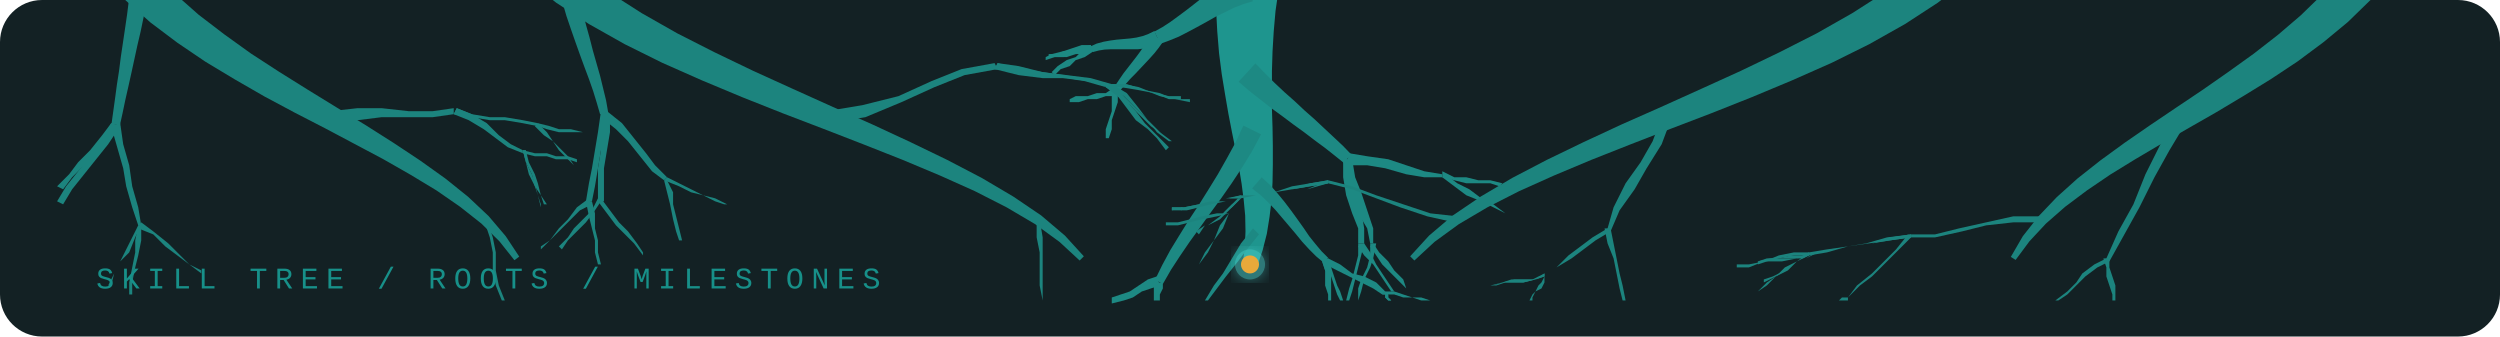
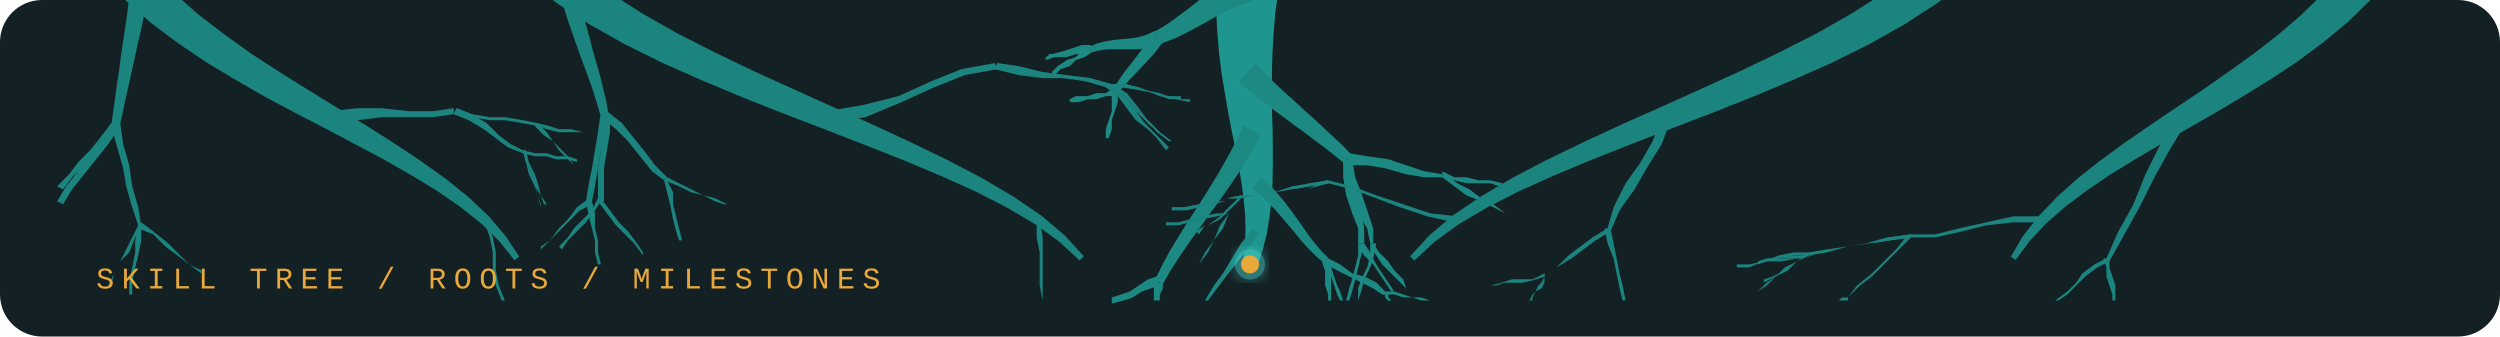
<svg xmlns="http://www.w3.org/2000/svg" viewBox="0 0 832 112" width="832" height="112" role="img" aria-label="">
  <defs>
    <filter id="glow" x="-200%%" y="-200%%" width="500%%" height="500%%">
      <feGaussianBlur stdDeviation="2.5" result="b" />
      <feMerge>
        <feMergeNode in="b" />
        <feMergeNode in="SourceGraphic" />
      </feMerge>
    </filter>
    <linearGradient id="sheen" x1="0" y1="0" x2="0" y2="1">
      <stop offset="0" stop-color="#FFFFFF" stop-opacity="0.10" />
      <stop offset="1" stop-color="#FFFFFF" stop-opacity="0" />
    </linearGradient>
  </defs>
  <defs>
    <filter id="shadow" x="-20%" y="-20%" width="140%" height="160%">
      <feGaussianBlur stdDeviation="4" />
    </filter>
    <linearGradient id="budfill" x1="0" y1="0" x2="0" y2="1">
      <stop offset="0" stop-color="#15717A" />
      <stop offset="1" stop-color="#0B4F55" />
    </linearGradient>
  </defs>
  <clipPath id="panel">
    <rect width="832" height="112" rx="14" />
  </clipPath>
  <rect width="832" height="112" rx="14" fill="#132124" />
  <g clip-path="url(#panel)">
    <path d="M405.1 -13.3 L404.7 -5.2 L404.7 2.8 L405.1 10.4 L405.7 17.7 L406.6 24.7 L407.7 31.4 L408.8 37.8 L410.0 44.0 L411.2 49.9 L412.3 55.6 L413.2 61.1 L413.9 66.5 L414.4 71.8 L414.5 77.0 L414.3 82.1 L413.6 87.4 L418.4 88.6 L420.2 83.3 L421.6 77.8 L422.5 72.2 L423.2 66.4 L423.5 60.6 L423.6 54.7 L423.6 48.6 L423.5 42.5 L423.3 36.3 L423.3 30.0 L423.3 23.6 L423.5 17.1 L423.9 10.4 L424.5 3.6 L425.5 -3.3 L426.9 -10.7 Z" fill="#1E958E" />
    <path d="M413.2 -8.9 L409.8 -7.2 L406.4 -5.2 L403.3 -3.1 L400.3 -0.9 L397.5 1.3 L394.8 3.4 L392.1 5.4 L389.5 7.3 L386.9 9.0 L384.2 10.5 L386.1 14.6 L389.1 13.5 L392.3 12.2 L395.4 10.6 L398.4 9.0 L401.5 7.3 L404.5 5.6 L407.6 4.1 L410.6 2.6 L413.7 1.4 L417.0 0.4 Z" fill="#1D8983" />
    <path d="M384.2 10.3 L382.2 11.3 L380.3 12.0 L378.2 12.5 L376.1 12.8 L373.8 13.0 L371.6 13.2 L369.4 13.5 L367.2 13.9 L365.0 14.5 L363.0 15.4 L363.8 17.3 L365.7 16.8 L367.6 16.5 L369.6 16.4 L371.8 16.4 L374.0 16.4 L376.3 16.4 L378.7 16.4 L381.2 16.1 L383.7 15.5 L386.1 14.7 Z" fill="#1D8983" />
    <path d="M363 15 L360 16 L357 17 L354 17 L350 18 L348 19 L348 20 L351 19 L354 19 L357 18 L360 18 L364 17 Z" fill="#1D8983" />
    <path d="M363 15 L360 17 L358 19 L355 20 L352 22 L350 24 L351 25 L353 23 L356 22 L358 20 L361 19 L364 17 Z" fill="#1D8983" />
    <path d="M363 15 L360 15 L357 16 L354 17 L352 18 L349 18 L349 19 L352 19 L355 19 L358 18 L360 17 L363 17 Z" fill="#1D8983" />
    <path d="M383.2 11.3 L382.0 13.3 L380.8 15.2 L379.5 17.1 L378.1 19.0 L376.7 20.8 L375.3 22.6 L373.9 24.4 L372.6 26.3 L371.4 28.1 L370.3 29.9 L372.1 31.1 L373.3 29.5 L374.7 27.9 L376.1 26.3 L377.7 24.7 L379.3 23.0 L380.9 21.3 L382.5 19.6 L384.2 17.7 L385.7 15.8 L387.1 13.8 Z" fill="#1D8983" />
    <path d="M371 29 L368 31 L365 31 L362 32 L358 32 L356 33 L356 34 L359 34 L362 33 L365 33 L368 32 L372 32 Z" fill="#1D8983" />
    <path d="M370 31 L370 34 L370 37 L369 40 L368 43 L368 46 L369 46 L370 43 L370 40 L371 37 L372 34 L372 31 Z" fill="#1D8983" />
    <path d="M412.2 27.2 L415.7 30.2 L419.4 33.1 L423.1 36.0 L426.8 38.7 L430.4 41.4 L434.0 44.0 L437.4 46.6 L440.8 49.1 L444.1 51.7 L447.2 54.2 L449.7 51.4 L446.9 48.5 L443.8 45.6 L440.7 42.7 L437.5 39.7 L434.2 36.8 L430.9 33.7 L427.5 30.7 L424.2 27.6 L421.0 24.4 L417.8 21.1 Z" fill="#1D8983" />
    <path d="M447 53 L448 59 L450 65 L452 71 L455 76 L456 81 L457 81 L457 76 L455 70 L453 64 L451 59 L450 53 Z" fill="#1D8983" />
    <path d="M456 81 L456 85 L455 89 L453 93 L452 96 L452 100 L452 100 L453 97 L454 93 L456 89 L457 86 L458 81 Z" fill="#1D8983" />
    <path d="M456 82 L458 85 L460 88 L463 91 L466 94 L468 96 L468 96 L467 93 L464 90 L462 87 L459 84 L457 81 Z" fill="#1D8983" />
    <path d="M448 55 L455 55 L461 56 L468 58 L474 59 L480 59 L480 58 L474 57 L468 55 L462 53 L455 52 L449 51 Z" fill="#1D8983" />
    <path d="M480 59 L484 62 L488 65 L493 67 L497 69 L501 71 L501 71 L497 68 L493 66 L489 63 L485 61 L481 58 Z" fill="#1D8983" />
    <path d="M480 59 L484 60 L488 61 L492 61 L496 61 L499 62 L500 61 L496 60 L492 60 L488 59 L484 59 L480 57 Z" fill="#1D8983" />
    <path d="M447 53 L447 59 L448 65 L450 71 L452 76 L452 81 L454 81 L454 76 L453 70 L451 64 L450 59 L450 53 Z" fill="#1D8983" />
    <path d="M452 81 L452 85 L451 89 L450 93 L449 96 L448 100 L449 100 L450 97 L451 93 L452 89 L453 85 L454 81 Z" fill="#1D8983" />
    <path d="M452 82 L454 85 L457 88 L459 91 L461 94 L463 97 L464 97 L462 94 L460 91 L458 88 L456 84 L454 81 Z" fill="#1D8983" />
    <path d="M413.8 41.8 L411.2 47.4 L408.3 52.7 L405.3 58.0 L402.1 63.2 L398.9 68.3 L395.6 73.3 L392.5 78.3 L389.5 83.2 L386.8 88.2 L384.4 93.1 L387.0 94.5 L389.7 89.8 L392.7 85.2 L395.9 80.5 L399.3 75.8 L402.8 70.9 L406.4 66.0 L409.9 61.0 L413.4 55.7 L416.7 50.3 L419.7 44.7 Z" fill="#1D8983" />
    <path d="M385 92 L382 93 L379 95 L376 97 L373 98 L370 99 L370 101 L374 100 L377 99 L380 97 L383 96 L386 95 Z" fill="#1D8983" />
    <path d="M384 94 L384 95 L384 96 L384 98 L384 99 L384 100 L386 100 L386 99 L386 98 L387 96 L387 95 L387 94 Z" fill="#1D8983" />
    <path d="M416.7 62.7 L419.5 64.9 L422.0 67.3 L424.4 69.8 L426.7 72.5 L429.0 75.2 L431.2 77.8 L433.4 80.5 L435.7 83.0 L438.0 85.3 L440.5 87.4 L442.0 85.8 L439.8 83.6 L437.7 81.1 L435.7 78.6 L433.8 75.8 L431.8 73.0 L429.7 70.1 L427.5 67.2 L425.2 64.4 L422.7 61.6 L419.9 59.0 Z" fill="#1D8983" />
    <path d="M440 87 L441 90 L443 92 L444 95 L445 98 L446 100 L447 100 L446 97 L445 95 L444 92 L443 89 L442 86 Z" fill="#1D8983" />
    <path d="M441 88 L445 90 L449 92 L453 94 L457 96 L460 98 L461 97 L458 94 L454 92 L450 91 L446 88 L442 86 Z" fill="#1D8983" />
    <path d="M460 98 L461 98 L461 99 L461 99 L462 100 L462 100 L463 100 L462 99 L462 99 L462 98 L462 98 L461 97 Z" fill="#1D8983" />
    <path d="M461 98 L464 98 L467 99 L470 99 L473 100 L476 100 L476 100 L473 99 L470 99 L467 98 L464 97 L461 97 Z" fill="#1D8983" />
    <path d="M460 98 L461 98 L461 99 L461 99 L462 100 L462 100 L463 100 L462 99 L462 99 L462 98 L461 98 L461 97 Z" fill="#1D8983" />
    <path d="M440 87 L441 90 L441 92 L441 95 L442 98 L442 100 L443 100 L443 97 L443 95 L443 92 L443 89 L442 86 Z" fill="#1D8983" />
    <path d="M417 76 L413 81 L410 86 L407 91 L404 95 L401 100 L402 100 L405 96 L408 92 L412 87 L415 83 L419 78 Z" fill="#1D8983" />
    <path d="M175.5 -6.6 L185.1 0.9 L196.0 8.0 L207.9 14.7 L220.4 20.9 L233.5 26.7 L246.9 32.3 L260.5 37.7 L274.1 42.9 L287.5 48.1 L300.4 53.2 L312.8 58.4 L324.4 63.6 L335.0 69.0 L344.5 74.6 L352.6 80.5 L359.3 86.7 L360.7 85.3 L354.4 78.4 L346.5 71.7 L337.2 65.4 L326.7 59.2 L315.2 53.2 L303.0 47.3 L290.3 41.4 L277.2 35.6 L263.9 29.6 L250.7 23.6 L237.8 17.4 L225.4 11.1 L213.6 4.4 L202.8 -2.5 L193.1 -9.6 L184.5 -17.4 Z" fill="#1C847E" />
    <path d="M186.0 -3.7 L187.2 0.8 L188.5 5.3 L190.0 9.7 L191.5 14.0 L193.0 18.2 L194.5 22.3 L196.0 26.3 L197.4 30.3 L198.6 34.2 L199.7 38.0 L202.4 37.4 L201.7 33.4 L200.7 29.3 L199.7 25.2 L198.5 21.0 L197.3 16.8 L196.2 12.5 L195.0 8.2 L193.9 3.8 L193.0 -0.6 L192.2 -5.0 Z" fill="#1C847E" />
    <path d="M200 37 L199 44 L198 50 L197 56 L196 61 L195 67 L197 67 L198 62 L199 56 L200 50 L201 44 L202 38 Z" fill="#1C847E" />
    <path d="M196 66 L192 69 L189 73 L186 76 L183 80 L180 82 L180 83 L183 80 L186 77 L189 74 L193 70 L197 68 Z" fill="#1C847E" />
    <path d="M195 67 L196 72 L197 76 L198 80 L198 84 L199 88 L200 88 L199 84 L199 80 L198 76 L198 71 L197 67 Z" fill="#1C847E" />
    <path d="M200 39 L205 43 L209 47 L213 52 L217 57 L221 60 L222 59 L218 55 L215 51 L211 46 L207 41 L202 37 Z" fill="#1C847E" />
    <path d="M221 60 L222 64 L223 68 L224 73 L225 77 L226 80 L227 80 L226 76 L225 72 L224 68 L224 64 L222 60 Z" fill="#1C847E" />
    <path d="M221 60 L226 62 L230 64 L234 65 L238 67 L241 68 L242 68 L238 66 L234 65 L230 63 L226 61 L222 59 Z" fill="#1C847E" />
    <path d="M200 38 L200 44 L200 50 L199 56 L199 61 L199 67 L201 67 L201 61 L201 56 L202 50 L203 44 L203 38 Z" fill="#1C847E" />
    <path d="M199 66 L197 70 L194 73 L191 76 L189 79 L186 82 L187 83 L189 80 L192 77 L195 74 L198 70 L200 67 Z" fill="#1C847E" />
    <path d="M199 67 L202 71 L205 75 L208 78 L211 81 L214 85 L214 84 L212 81 L209 77 L206 74 L203 70 L200 66 Z" fill="#1C847E" />
    <path d="M276 41 L288 39 L300 34 L311 29 L321 25 L332 23 L331 21 L320 23 L310 27 L299 32 L287 35 L275 37 Z" fill="#1C847E" />
    <path d="M331 23 L339 25 L347 26 L355 26 L362 27 L369 29 L370 28 L363 26 L355 25 L347 24 L339 23 L332 21 Z" fill="#1C847E" />
    <path d="M369 29 L374 32 L378 36 L382 40 L385 44 L389 47 L390 47 L386 44 L382 40 L379 36 L375 31 L370 28 Z" fill="#1C847E" />
    <path d="M370 29 L375 29 L381 30 L386 32 L391 33 L396 34 L396 33 L391 33 L386 31 L381 30 L375 28 L370 28 Z" fill="#1C847E" />
    <path d="M369 29 L373 33 L377 37 L381 42 L385 46 L388 50 L389 49 L385 45 L381 41 L378 37 L374 33 L370 28 Z" fill="#1C847E" />
    <path d="M331 23 L339 24 L347 25 L354 26 L361 27 L368 29 L368 28 L361 26 L354 25 L347 24 L339 22 L332 21 Z" fill="#1C847E" />
    <path d="M368 29 L372 32 L375 36 L378 40 L382 43 L385 46 L385 46 L382 43 L379 39 L376 35 L372 31 L368 28 Z" fill="#1C847E" />
    <path d="M368 29 L373 29 L379 30 L384 31 L389 33 L393 33 L393 32 L389 32 L384 31 L379 29 L374 28 L368 28 Z" fill="#1C847E" />
    <path d="M368 29 L372 32 L376 35 L380 39 L383 42 L387 45 L387 45 L384 42 L380 38 L377 35 L373 31 L368 28 Z" fill="#1C847E" />
    <path d="M345 73 L345 79 L346 84 L346 90 L346 95 L347 100 L347 100 L347 95 L347 90 L347 84 L347 79 L346 73 Z" fill="#1C847E" />
    <path d="M645.5 -17.4 L636.9 -9.6 L627.2 -2.5 L616.4 4.4 L604.6 11.1 L592.2 17.4 L579.3 23.6 L566.1 29.6 L552.8 35.6 L539.7 41.4 L527.0 47.3 L514.8 53.2 L503.3 59.2 L492.8 65.4 L483.5 71.7 L475.6 78.4 L469.3 85.3 L470.7 86.7 L477.4 80.5 L485.5 74.6 L495.0 69.0 L505.6 63.6 L517.2 58.4 L529.6 53.2 L542.5 48.1 L555.9 42.9 L569.5 37.7 L583.1 32.3 L596.5 26.7 L609.6 20.9 L622.1 14.7 L634.0 8.0 L644.9 0.9 L654.5 -6.6 Z" fill="#1C847E" />
    <path d="M553 39 L550 47 L546 54 L541 61 L537 69 L535 76 L536 77 L539 70 L544 63 L548 56 L553 48 L556 40 Z" fill="#1C847E" />
    <path d="M535 76 L530 79 L526 82 L522 85 L518 89 L514 92 L514 92 L518 89 L523 86 L527 83 L531 80 L536 77 Z" fill="#1C847E" />
    <path d="M514 91 L511 93 L507 93 L504 93 L500 94 L497 95 L498 95 L501 94 L504 94 L507 94 L511 93 L514 92 Z" fill="#1C847E" />
    <path d="M514 92 L513 94 L512 95 L511 97 L510 98 L509 100 L510 100 L510 99 L511 97 L513 96 L514 94 L514 92 Z" fill="#1C847E" />
    <path d="M514 91 L510 93 L507 93 L503 93 L500 94 L496 95 L497 95 L500 94 L503 94 L507 94 L511 93 L514 92 Z" fill="#1C847E" />
    <path d="M534 76 L535 81 L537 86 L538 91 L539 96 L540 100 L541 100 L540 95 L539 91 L538 86 L537 81 L536 76 Z" fill="#1C847E" />
    <path d="M485 72 L476 71 L467 68 L458 65 L450 62 L442 60 L442 61 L450 63 L458 66 L466 69 L475 72 L484 74 Z" fill="#1C847E" />
    <path d="M442 60 L436 61 L430 62 L424 64 L418 65 L413 65 L413 66 L418 65 L424 64 L430 63 L436 62 L442 61 Z" fill="#1C847E" />
    <path d="M413 65 L408 66 L403 67 L399 68 L394 69 L390 69 L390 70 L395 70 L399 69 L403 67 L408 66 L413 66 Z" fill="#1C847E" />
    <path d="M413 66 L410 68 L407 71 L404 73 L401 75 L398 77 L399 78 L401 75 L404 73 L407 71 L410 69 L413 66 Z" fill="#1C847E" />
    <path d="M413 65 L409 66 L405 67 L401 68 L397 69 L393 69 L393 70 L397 69 L401 68 L405 67 L409 66 L413 66 Z" fill="#1C847E" />
    <path d="M442 60 L435 63 L428 65 L422 67 L415 69 L409 71 L409 71 L415 69 L422 67 L428 65 L435 63 L442 61 Z" fill="#1C847E" />
    <path d="M409 71 L405 71 L400 72 L396 73 L392 74 L388 74 L388 75 L392 75 L396 74 L400 73 L405 72 L409 71 Z" fill="#1C847E" />
    <path d="M409 71 L406 75 L404 80 L401 84 L399 88 L397 92 L397 92 L399 88 L402 84 L404 80 L407 76 L409 71 Z" fill="#1C847E" />
    <path d="M442 60 L436 61 L430 63 L424 64 L418 65 L412 66 L412 66 L418 65 L424 64 L430 63 L436 62 L442 61 Z" fill="#1C847E" />
    <path d="M412 66 L408 67 L403 67 L399 68 L394 69 L390 69 L390 70 L394 69 L399 69 L403 68 L408 67 L412 66 Z" fill="#1C847E" />
    <path d="M412 66 L409 69 L406 72 L402 75 L399 78 L396 81 L396 81 L399 78 L402 75 L406 73 L409 70 L413 66 Z" fill="#1C847E" />
    <path d="M34.7 -7.4 L41.9 0.2 L50.1 7.5 L59.0 14.2 L68.3 20.5 L78.1 26.4 L88.0 32.1 L98.1 37.5 L108.2 42.7 L118.0 47.9 L127.6 53.0 L136.7 58.2 L145.3 63.4 L153.1 68.8 L160.2 74.4 L166.2 80.3 L171.2 86.6 L172.8 85.4 L168.3 78.6 L162.6 71.9 L155.8 65.5 L148.2 59.4 L139.8 53.4 L130.9 47.5 L121.6 41.6 L112.1 35.8 L102.5 29.9 L92.9 23.9 L83.5 17.8 L74.6 11.4 L66.1 4.9 L58.4 -1.9 L51.5 -9.0 L45.3 -16.6 Z" fill="#1C847E" />
    <path d="M43.6 -4.9 L42.9 -0.0 L42.3 4.8 L41.6 9.6 L40.9 14.3 L40.2 19.0 L39.6 23.7 L38.9 28.2 L38.3 32.7 L37.7 37.0 L37.1 41.3 L39.9 41.7 L40.8 37.6 L41.7 33.3 L42.7 28.9 L43.7 24.4 L44.7 19.8 L45.7 15.2 L46.8 10.5 L47.8 5.7 L48.8 0.9 L49.8 -3.9 Z" fill="#1C847E" />
    <path d="M37 41 L34 45 L30 50 L26 54 L23 58 L19 62 L21 63 L24 59 L28 55 L32 51 L36 47 L40 42 Z" fill="#1C847E" />
    <path d="M37 42 L39 49 L41 56 L42 62 L44 69 L46 75 L47 75 L46 69 L44 62 L43 55 L41 48 L40 41 Z" fill="#1C847E" />
    <path d="M46 75 L45 80 L45 84 L44 89 L43 94 L43 98 L44 98 L44 94 L45 89 L46 85 L47 80 L47 75 Z" fill="#1C847E" />
    <path d="M46 76 L51 78 L55 82 L59 85 L63 88 L67 91 L67 90 L63 88 L59 84 L56 81 L51 77 L47 74 Z" fill="#1C847E" />
    <path d="M46 75 L44 79 L42 83 L40 87 L38 91 L36 95 L37 95 L38 91 L40 87 L43 84 L45 79 L47 75 Z" fill="#1C847E" />
    <path d="M37 41 L34 47 L30 52 L26 57 L22 62 L19 67 L21 68 L24 63 L28 58 L32 53 L36 48 L40 42 Z" fill="#1C847E" />
    <path d="M110 41 L119 40 L127 39 L136 39 L144 39 L151 38 L151 36 L144 37 L136 37 L127 36 L119 36 L110 37 Z" fill="#1C847E" />
    <path d="M151 38 L156 40 L161 43 L165 46 L169 49 L174 51 L174 50 L170 48 L166 45 L162 41 L157 38 L152 36 Z" fill="#1C847E" />
    <path d="M174 50 L175 54 L176 58 L178 62 L179 65 L180 69 L180 68 L179 65 L178 61 L177 58 L175 54 L175 50 Z" fill="#1C847E" />
    <path d="M174 51 L178 52 L182 52 L185 53 L189 53 L192 54 L192 53 L189 52 L185 52 L182 51 L178 51 L174 50 Z" fill="#1C847E" />
    <path d="M174 50 L175 54 L177 58 L178 62 L180 65 L181 68 L182 68 L180 65 L179 61 L178 58 L176 54 L175 50 Z" fill="#1C847E" />
    <path d="M151 38 L157 39 L163 40 L168 40 L174 41 L179 42 L179 41 L174 40 L168 39 L163 39 L157 38 L152 36 Z" fill="#1C847E" />
    <path d="M178 42 L181 45 L184 47 L186 50 L189 53 L191 55 L191 55 L189 52 L187 50 L184 47 L182 44 L179 41 Z" fill="#1C847E" />
    <path d="M179 42 L182 43 L186 44 L190 44 L194 44 L197 45 L197 45 L194 44 L190 43 L186 43 L183 42 L179 41 Z" fill="#1C847E" />
    <path d="M161 73 L163 79 L164 84 L164 90 L165 95 L167 100 L168 100 L166 95 L165 90 L165 84 L164 79 L162 73 Z" fill="#1C847E" />
    <path d="M784.5 -16.4 L778.9 -8.7 L772.7 -1.7 L765.7 5.1 L758.1 11.6 L750.0 17.9 L741.5 24.0 L732.9 30.0 L724.1 35.9 L715.5 41.7 L707.1 47.5 L699.0 53.4 L691.4 59.4 L684.5 65.6 L678.4 72.0 L673.2 78.6 L669.2 85.5 L670.8 86.5 L675.4 80.3 L680.9 74.4 L687.3 68.8 L694.5 63.4 L702.3 58.1 L710.6 53.0 L719.4 47.8 L728.4 42.6 L737.5 37.4 L746.7 31.9 L755.8 26.3 L764.7 20.4 L773.3 14.0 L781.4 7.3 L788.9 -0.0 L795.5 -7.6 Z" fill="#1C847E" />
    <path d="M725 38 L719 48 L714 58 L710 68 L705 77 L701 86 L702 87 L707 78 L712 69 L717 59 L722 50 L728 40 Z" fill="#1C847E" />
    <path d="M701 86 L697 88 L693 91 L691 94 L688 97 L684 100 L685 100 L688 98 L691 95 L694 92 L698 89 L702 87 Z" fill="#1C847E" />
    <path d="M700 86 L701 89 L701 92 L702 95 L703 98 L703 100 L704 100 L704 97 L704 95 L703 92 L702 89 L702 86 Z" fill="#1C847E" />
    <path d="M680 72 L670 72 L661 74 L652 76 L644 78 L636 78 L636 79 L644 79 L653 77 L661 75 L670 74 L680 74 Z" fill="#1C847E" />
    <path d="M636 78 L628 79 L621 81 L615 82 L608 83 L602 84 L602 85 L608 84 L615 82 L622 81 L629 80 L636 79 Z" fill="#1C847E" />
    <path d="M602 84 L597 84 L592 85 L587 87 L582 88 L578 88 L578 89 L582 89 L587 87 L592 86 L597 85 L602 85 Z" fill="#1C847E" />
    <path d="M602 84 L598 87 L594 89 L591 92 L588 94 L585 97 L585 97 L588 95 L591 92 L595 90 L598 87 L602 85 Z" fill="#1C847E" />
    <path d="M602 84 L598 86 L593 86 L589 86 L585 87 L581 88 L581 88 L585 87 L589 87 L593 87 L598 86 L602 85 Z" fill="#1C847E" />
    <path d="M635 78 L631 83 L627 87 L623 91 L618 95 L615 99 L615 99 L619 95 L623 92 L627 88 L632 83 L636 79 Z" fill="#1C847E" />
    <path d="M615 99 L614 99 L614 99 L613 99 L612 100 L612 100 L612 100 L612 100 L613 100 L614 100 L614 100 L615 100 Z" fill="#1C847E" />
    <path d="M636 78 L629 79 L623 81 L616 82 L610 83 L604 84 L604 84 L610 83 L616 82 L623 81 L629 80 L636 79 Z" fill="#1C847E" />
    <path d="M604 84 L600 85 L596 85 L592 86 L588 86 L585 87 L585 88 L588 87 L592 86 L596 86 L600 86 L604 84 Z" fill="#1C847E" />
    <path d="M604 84 L601 86 L597 88 L594 90 L590 92 L587 93 L587 94 L591 92 L594 90 L597 88 L601 86 L605 84 Z" fill="#1C847E" />
    <circle r="2.4" fill="#E9A93A" filter="url(#glow)">
      <animateMotion dur="2.4s" begin="0.0s" repeatCount="indefinite" path="M416.0 88.0 C424.0 60.0 410.0 30.0 416.0 -12.0" />
    </circle>
    <circle r="2.4" fill="#E9A93A" filter="url(#glow)" opacity="0">
      <animate attributeName="opacity" to="1" begin="1.2s" dur="0.01s" fill="freeze" />
      <animateMotion dur="2.4s" begin="1.2s" repeatCount="indefinite" path="M416.0 88.0 C424.0 60.0 410.0 30.0 416.0 -12.0" />
    </circle>
    <circle cx="416" cy="88" r="5" fill="#48D1CC" opacity="0.5" filter="url(#glow)" />
    <circle cx="416" cy="88" r="3" fill="#E9A93A" />
    <circle r="1.7" fill="#E9A93A" filter="url(#glow)" opacity="0.1">
      <animateMotion dur="9s" repeatCount="indefinite" path="M764 91 a23 11 0 1 1 46 0 a23 11 0 1 1 -46 0" />
      <animate attributeName="opacity" values="0.1;1;0.35;0.9;0.1" dur="3.0s" begin="0.0s" repeatCount="indefinite" />
    </circle>
    <circle r="2.1" fill="#E9A93A" filter="url(#glow)" opacity="0.1">
      <animateMotion dur="7s" repeatCount="indefinite" path="M560 58 a12 8 0 1 1 24 0 a12 8 0 1 1 -24 0" />
      <animate attributeName="opacity" values="0.1;1;0.35;0.9;0.1" dur="2.3s" begin="0.45s" repeatCount="indefinite" />
    </circle>
    <circle r="2.6" fill="#E9A93A" filter="url(#glow)" opacity="0.1">
      <animateMotion dur="7s" repeatCount="indefinite" path="M533 47 a26 14 0 1 1 52 0 a26 14 0 1 1 -52 0" />
      <animate attributeName="opacity" values="0.1;1;0.35;0.9;0.1" dur="2.3s" begin="0.9s" repeatCount="indefinite" />
    </circle>
    <circle r="2.6" fill="#E9A93A" filter="url(#glow)" opacity="0.1">
      <animateMotion dur="14s" repeatCount="indefinite" path="M523 17 a14 6 0 1 1 28 0 a14 6 0 1 1 -28 0" />
      <animate attributeName="opacity" values="0.1;1;0.35;0.9;0.1" dur="4.7s" begin="1.35s" repeatCount="indefinite" />
    </circle>
    <circle r="1.7" fill="#E9A93A" filter="url(#glow)" opacity="0.1">
      <animateMotion dur="13s" repeatCount="indefinite" path="M235 32 a15 14 0 1 1 30 0 a15 14 0 1 1 -30 0" />
      <animate attributeName="opacity" values="0.1;1;0.35;0.9;0.1" dur="4.3s" begin="1.8s" repeatCount="indefinite" />
    </circle>
    <circle r="1.3" fill="#E9A93A" filter="url(#glow)" opacity="0.1">
      <animateMotion dur="14s" repeatCount="indefinite" path="M738 42 a23 11 0 1 1 46 0 a23 11 0 1 1 -46 0" />
      <animate attributeName="opacity" values="0.1;1;0.35;0.9;0.1" dur="4.7s" begin="2.25s" repeatCount="indefinite" />
    </circle>
    <circle r="2.1" fill="#E9A93A" filter="url(#glow)" opacity="0.1">
      <animateMotion dur="11s" repeatCount="indefinite" path="M132 83 a15 12 0 1 1 30 0 a15 12 0 1 1 -30 0" />
      <animate attributeName="opacity" values="0.1;1;0.35;0.9;0.1" dur="3.7s" begin="2.7s" repeatCount="indefinite" />
    </circle>
    <circle r="1.3" fill="#E9A93A" filter="url(#glow)" opacity="0.1">
      <animateMotion dur="9s" repeatCount="indefinite" path="M785 94 a13 10 0 1 1 26 0 a13 10 0 1 1 -26 0" />
      <animate attributeName="opacity" values="0.1;1;0.35;0.9;0.1" dur="3.0s" begin="3.15s" repeatCount="indefinite" />
    </circle>
    <circle r="2.1" fill="#E9A93A" filter="url(#glow)" opacity="0.1">
      <animateMotion dur="13s" repeatCount="indefinite" path="M249 46 a24 8 0 1 1 48 0 a24 8 0 1 1 -48 0" />
      <animate attributeName="opacity" values="0.1;1;0.35;0.9;0.1" dur="4.3s" begin="3.6s" repeatCount="indefinite" />
    </circle>
    <circle r="1.3" fill="#E9A93A" filter="url(#glow)" opacity="0.1">
      <animateMotion dur="10s" repeatCount="indefinite" path="M645 23 a26 12 0 1 1 52 0 a26 12 0 1 1 -52 0" />
      <animate attributeName="opacity" values="0.1;1;0.35;0.9;0.1" dur="3.3s" begin="4.05s" repeatCount="indefinite" />
    </circle>
-     <text x="32" y="96" font-family="Consolas, Cascadia Mono, Menlo, Courier New, monospace" font-size="10" letter-spacing="2.5" fill="#179089" text-anchor="start">SKILL TREE  /  ROOTS  /  MILESTONES</text>
+     <text x="32" y="96" font-family="Consolas, Cascadia Mono, Menlo, Courier New, monospace" font-size="10" letter-spacing="2.5" fill="#E9A93A" text-anchor="start">SKILL TREE  /  ROOTS  /  MILESTONES</text>
  </g>
</svg>
